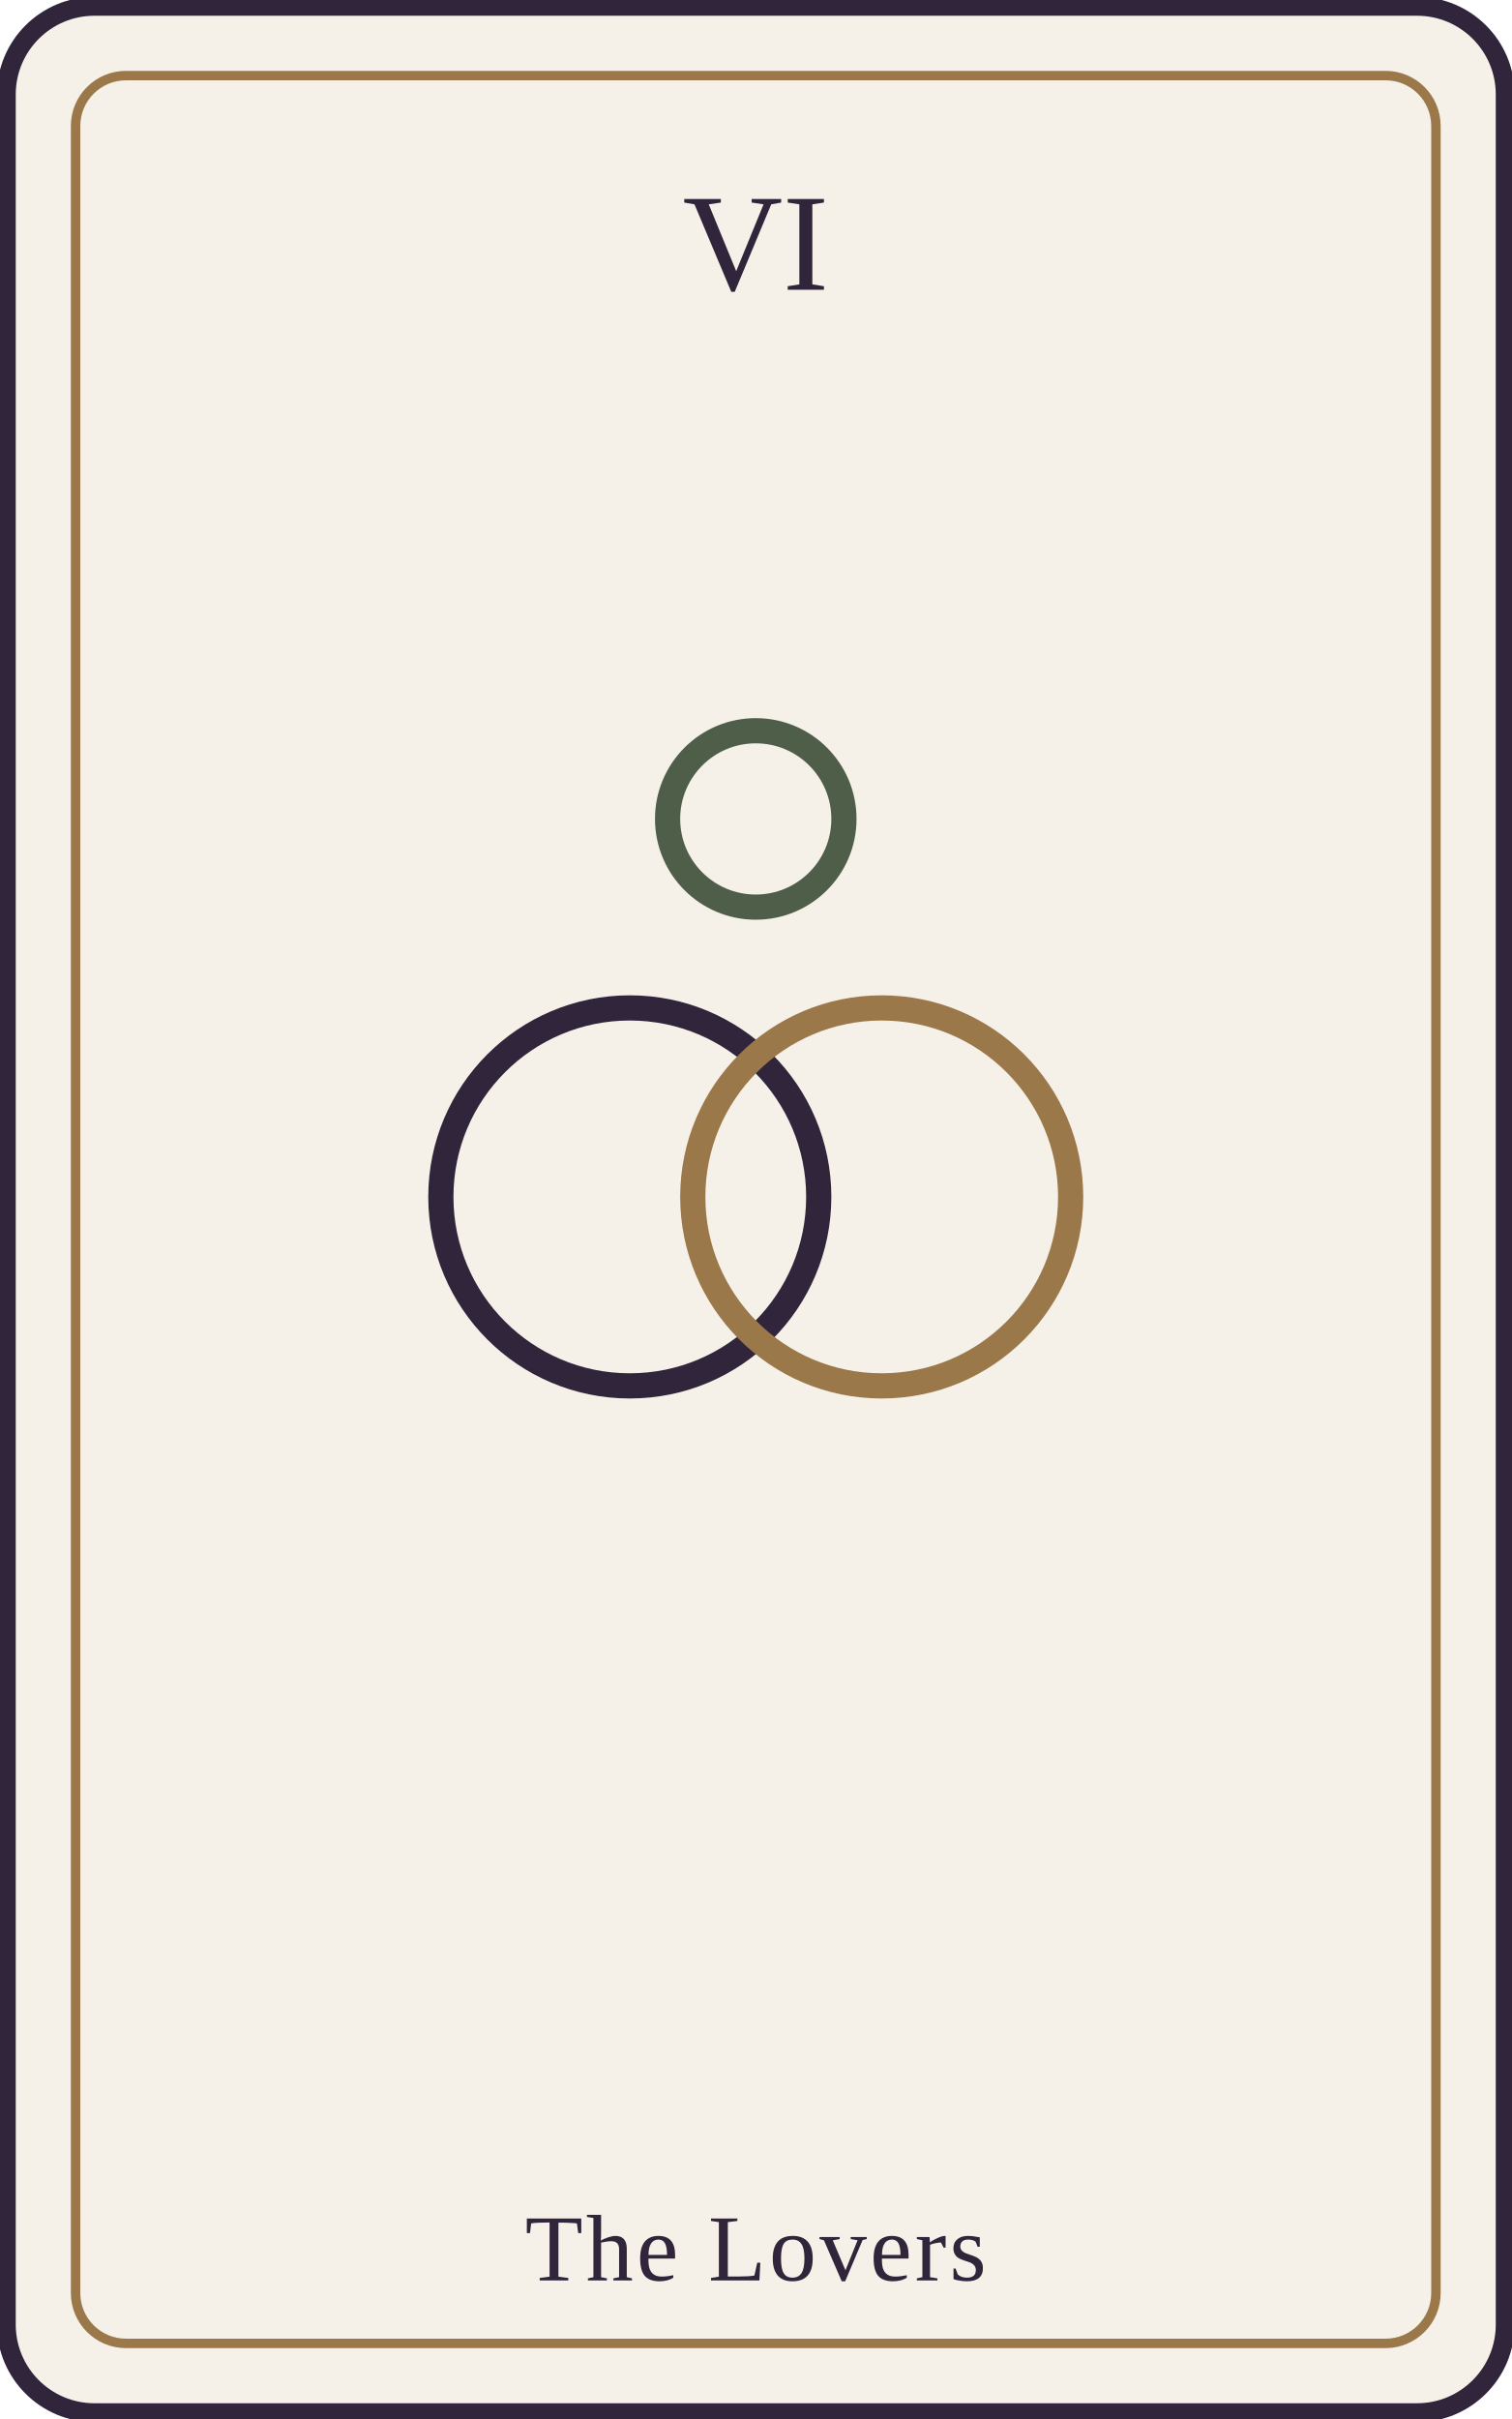
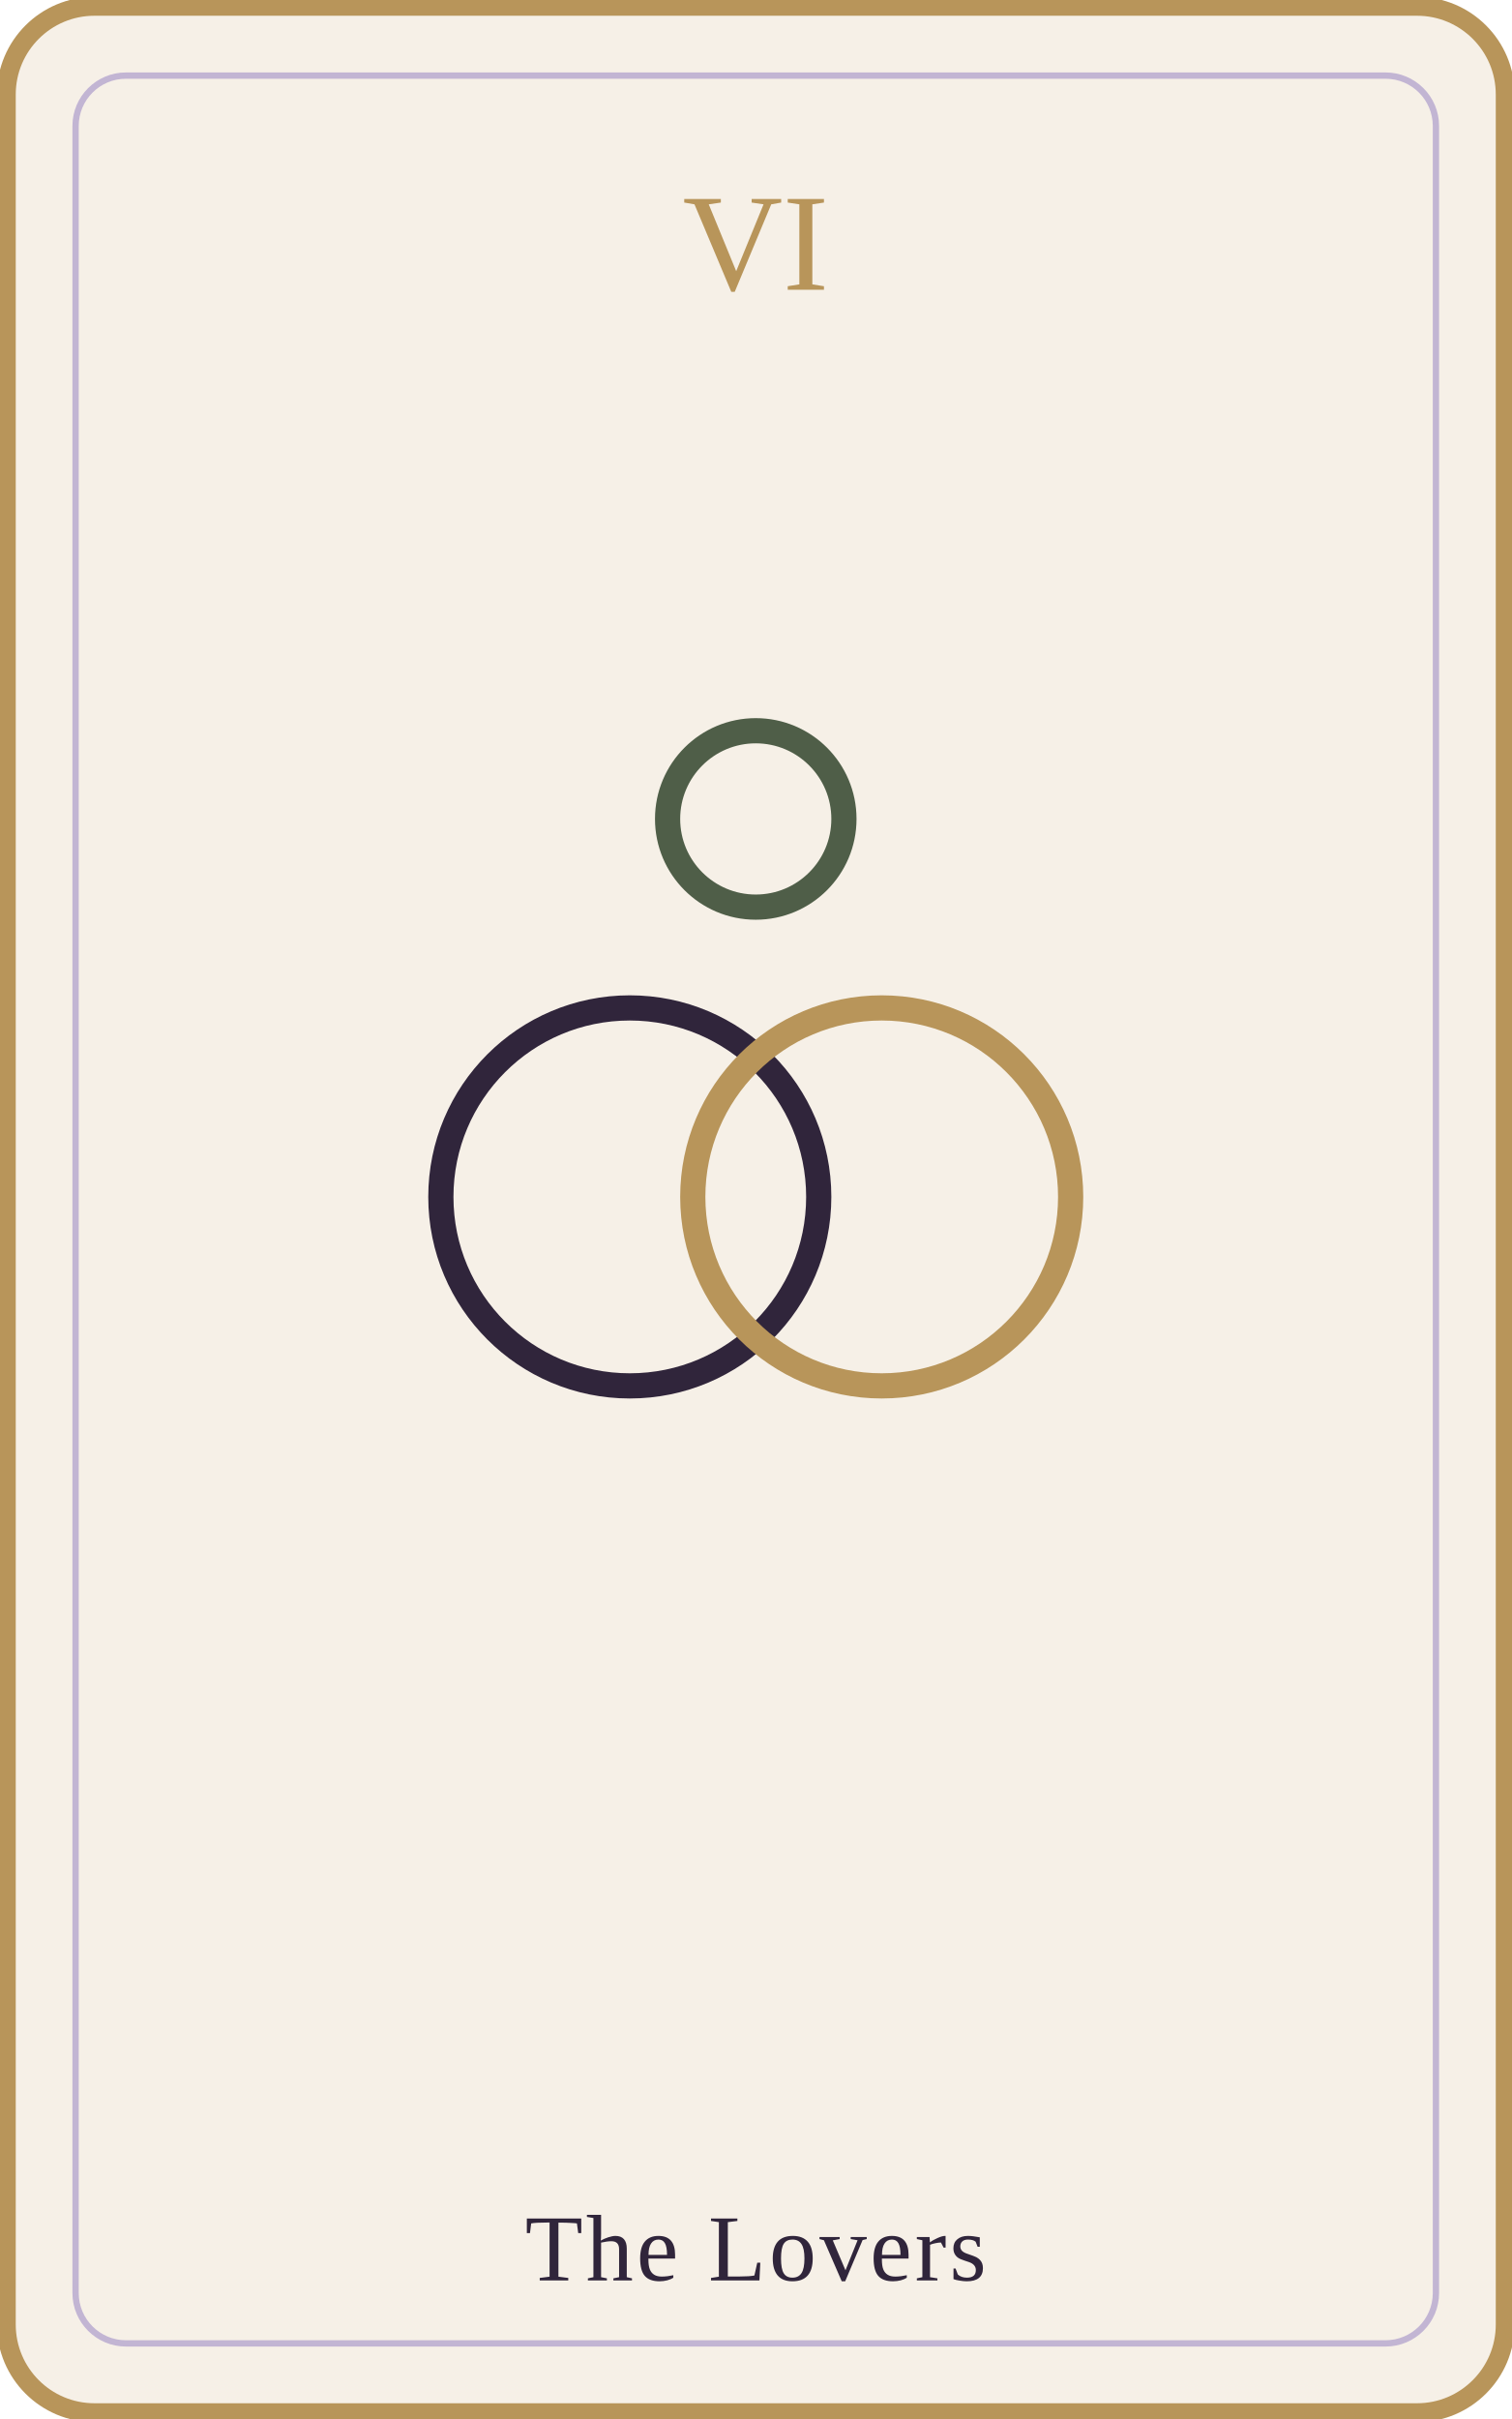
<svg xmlns="http://www.w3.org/2000/svg" viewBox="0 0 240 384" role="img" aria-label="The Lovers">
-   <rect x="1" y="1" width="238" height="382" rx="14" fill="#f6f1e8" stroke="#30253b" stroke-width="3" />
-   <rect x="12" y="12" width="216" height="360" rx="8" fill="none" stroke="#9b7849" stroke-width="1.5" />
-   <text x="120" y="46" text-anchor="middle" font-family="Georgia, 'Times New Roman', serif" font-size="22" fill="#30253b">VI</text>
+   <rect x="1" y="1" width="238" height="382" rx="14" fill="#f6f0e7" stroke="#b8955a" stroke-width="3" />
+   <rect x="12" y="12" width="216" height="360" rx="8" fill="none" stroke="#ac9bcb" stroke-width="1" opacity="0.7" />
+   <text x="120" y="46" text-anchor="middle" font-family="Georgia, 'Times New Roman', serif" font-size="22" fill="#b8955a">VI</text>
  <g stroke="#30253b" stroke-width="4" fill="none" stroke-linecap="round" stroke-linejoin="round">
    <circle cx="100" cy="190" r="30" />
-     <circle cx="140" cy="190" r="30" stroke="#9b7849" />
+     <circle cx="140" cy="190" r="30" stroke="#b8955a" />
    <circle cx="120" cy="130" r="14" stroke="#4f5e48" />
  </g>
  <text x="120" y="362" text-anchor="middle" font-family="Georgia, 'Times New Roman', serif" font-size="15" fill="#30253b" letter-spacing="0.5">The Lovers</text>
</svg>
